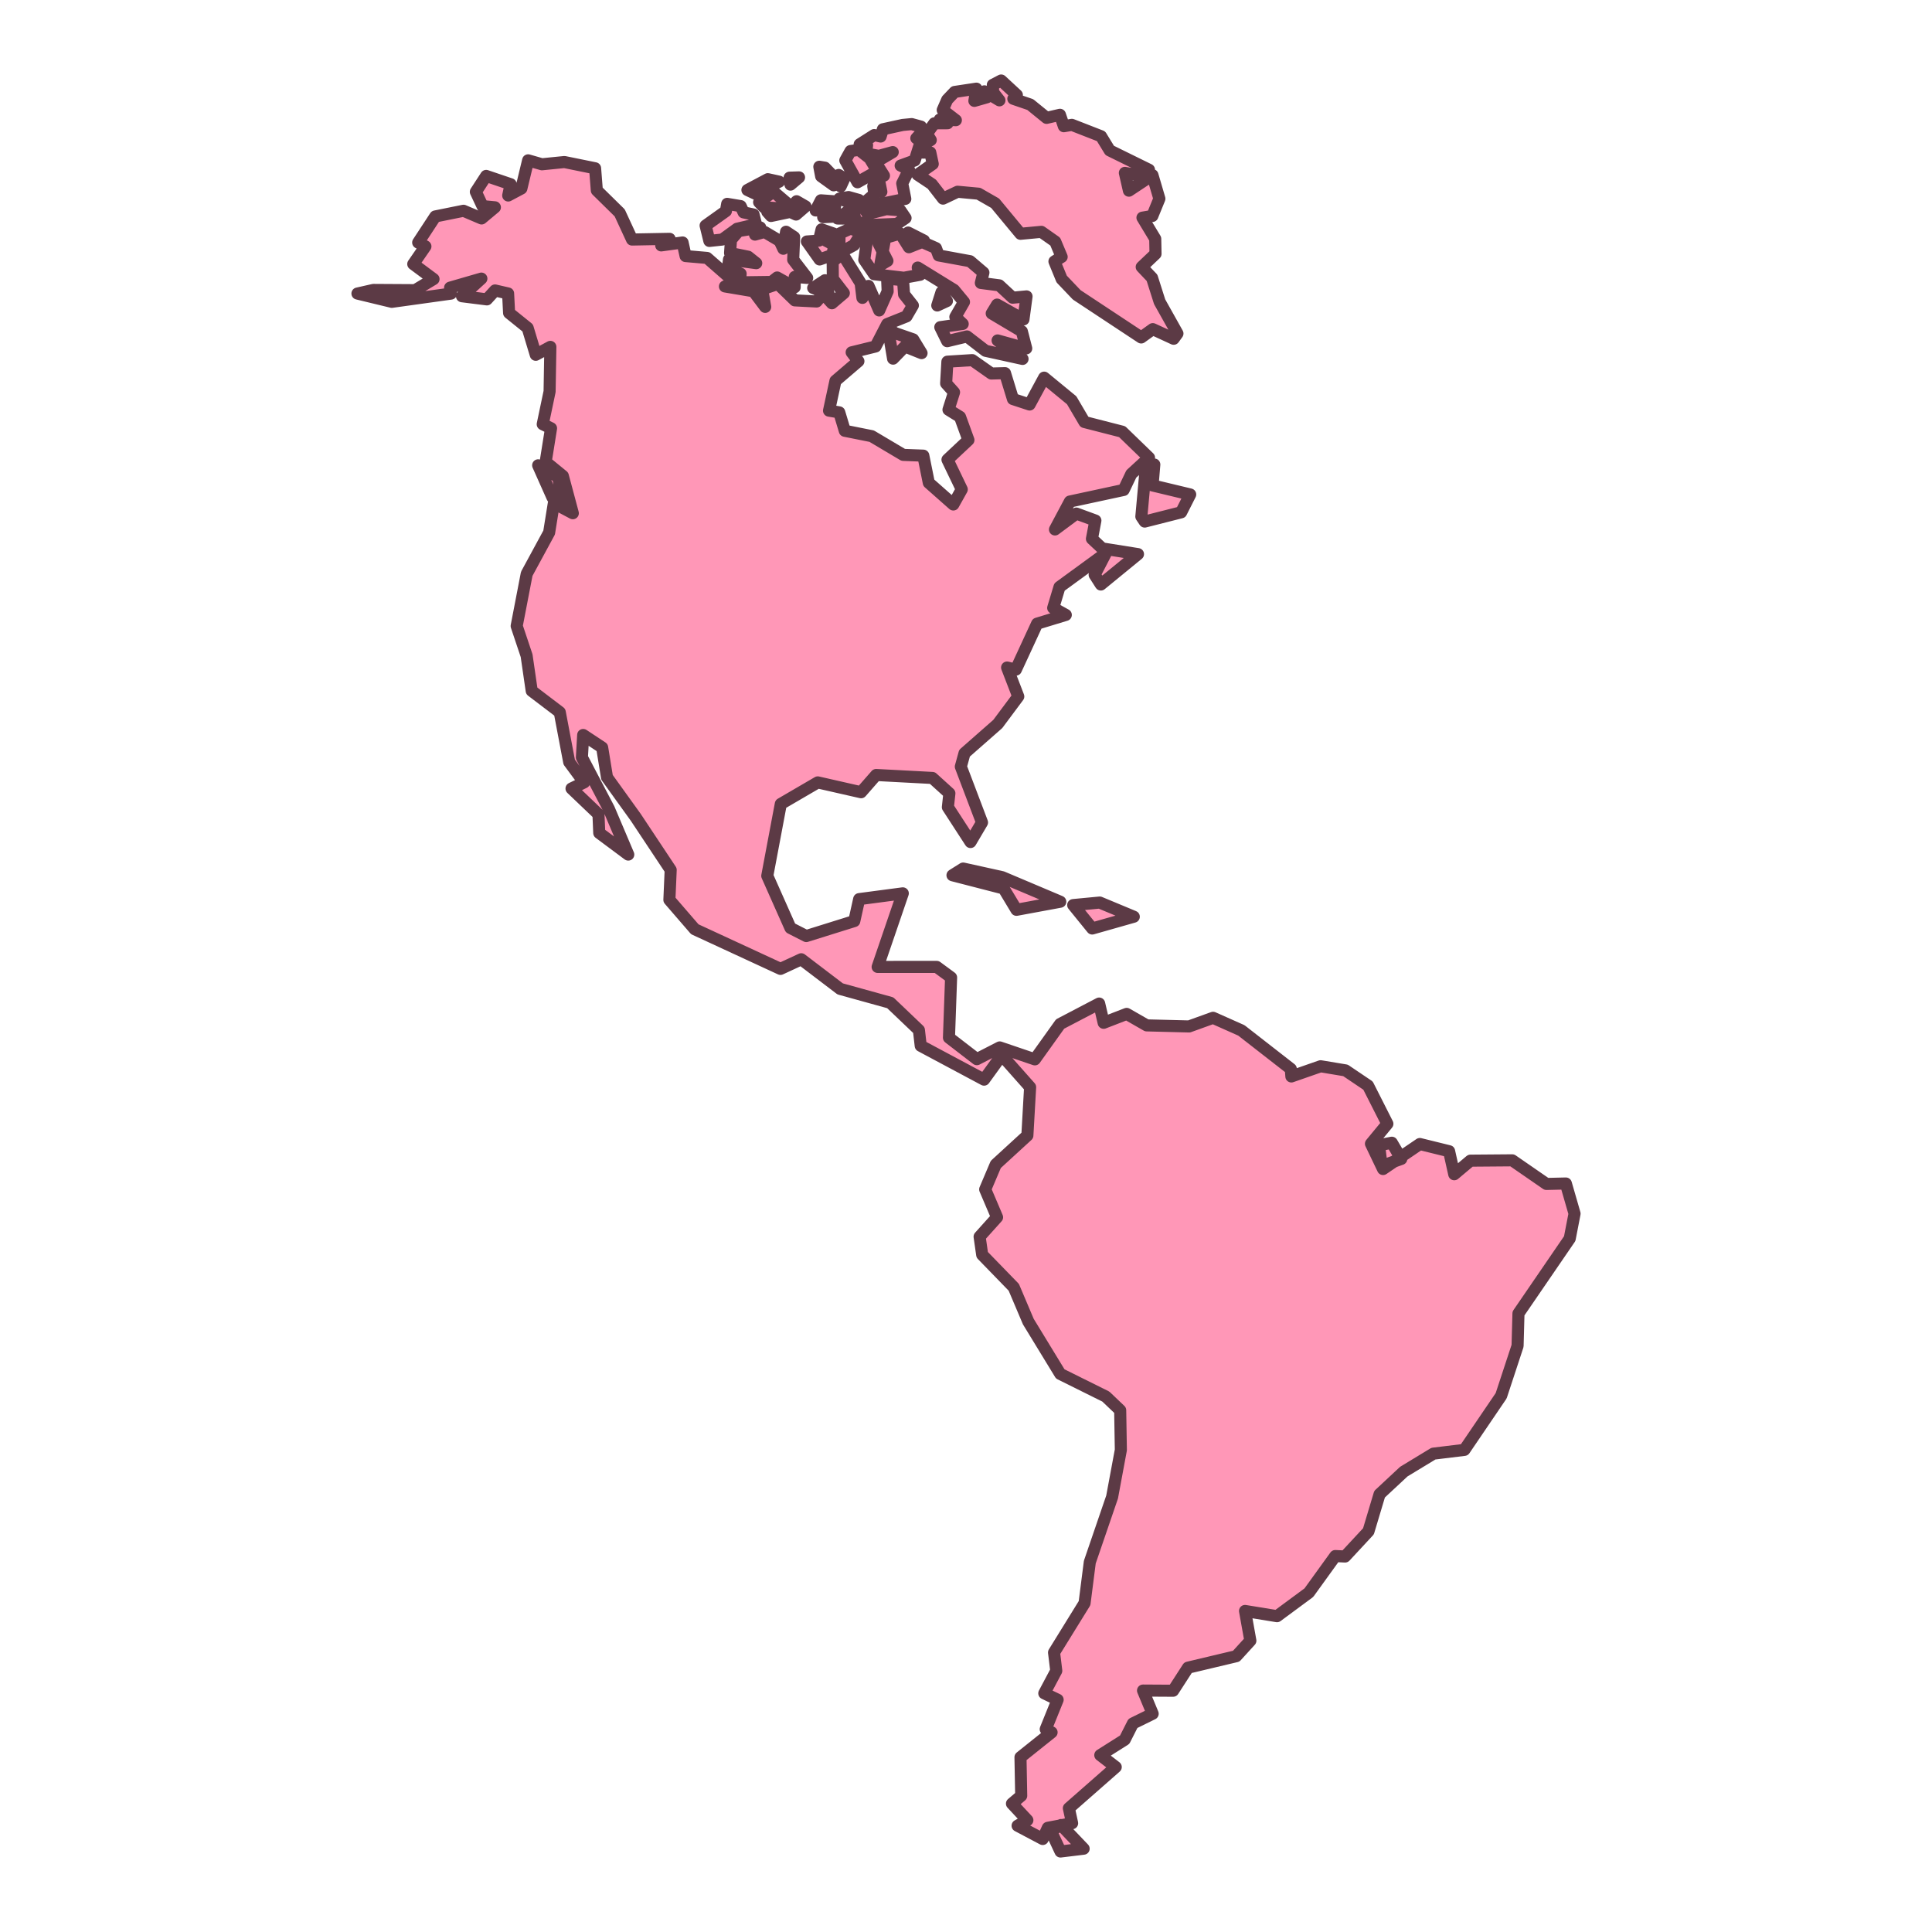
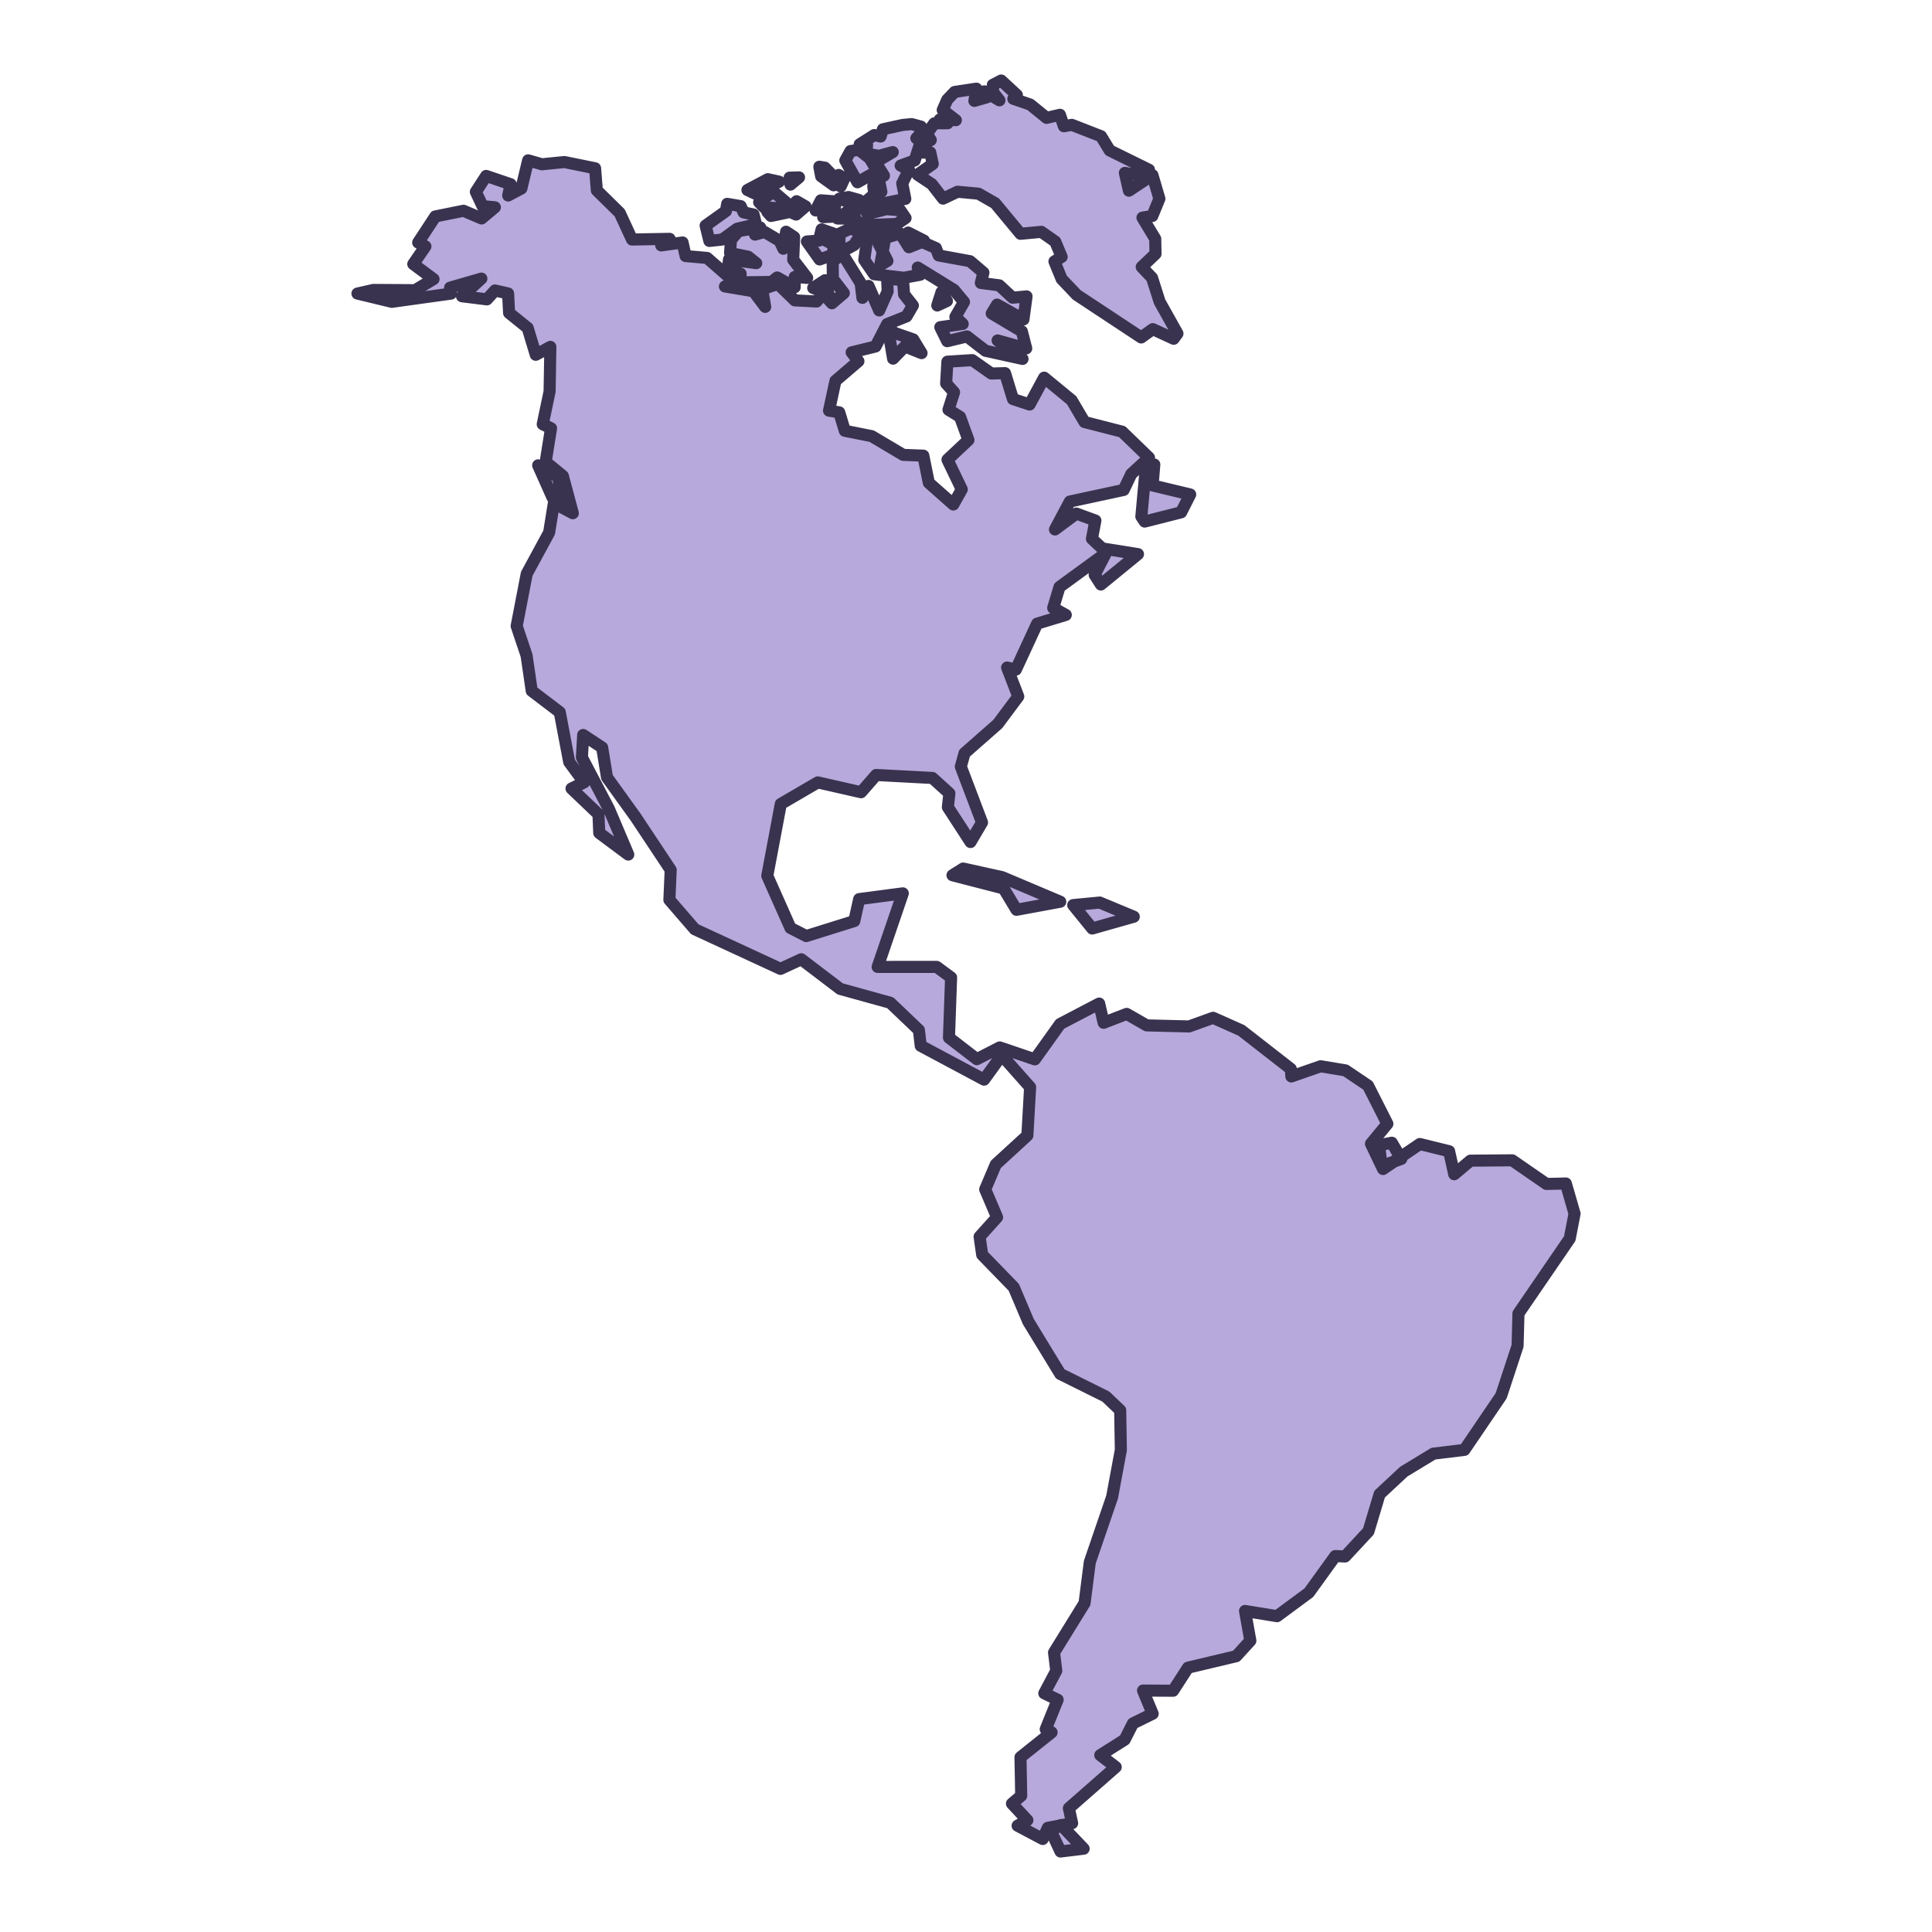
<svg xmlns="http://www.w3.org/2000/svg" viewBox="0 0 240 240">
-   <path d="M160.419,133.72L164.05,132.454L167.142,132.968L169.94,134.855L172.346,139.604L170.305,142.08L171.807,145.219L176.379,142.113L180.012,143.008L180.652,145.869L182.661,144.181L187.856,144.14L192.104,147.074L194.516,147.018L195.597,150.765L194.997,153.863L188.629,163.162L188.519,167.19L186.48,173.385L181.913,180.108L178.064,180.577L174.384,182.81L171.376,185.613L169.995,190.225L167.09,193.355L165.876,193.297L162.591,197.847L158.635,200.769L154.662,200.119L155.324,203.813L153.57,205.739L147.576,207.163L145.725,210.029L141.991,210.007L143.188,212.886L140.735,214.092L139.712,216.112L136.681,218.028L138.601,219.509L132.778,224.622L133.184,226.485L130.165,227.056L129.529,228.446L126.41,226.795L127.624,226.11L125.711,224.054L126.858,223.078L126.768,218.289L130.632,215.2L129.903,214.808L131.384,211.147L129.726,210.35L131.213,207.55L130.937,205.28L134.728,199.147L135.38,194.05L138.15,185.964L139.236,180.119L139.154,175.187L137.372,173.488L131.71,170.676L127.742,164.174L125.935,159.913L122.012,155.874L121.69,153.627L123.859,151.214L122.384,147.748L123.698,144.652L127.624,141.053L127.965,135.052L124.442,131.081L122.245,134.116L114.375,129.912L114.151,127.963L110.59,124.566L104.369,122.844L99.534,119.163L96.954,120.358L86.31,115.435L83.154,111.784L83.315,108.066L78.974,101.528L75.405,96.567L74.801,92.857L72.445,91.302L72.287,94.087L75.636,100.478L78.045,106.158L74.441,103.474L74.344,101.15L70.996,97.954L72.569,97.188L70.709,94.668L69.535,88.47L66.053,85.822L65.416,81.445L64.183,77.764L65.433,71.282L68.216,66.153L68.802,62.507L71.157,63.755L69.918,59.124L67.785,57.379L68.452,53.201L67.42,52.699L68.273,48.632L68.367,43.089L66.555,44.073L65.549,40.734L63.241,38.874L63.118,36.456L61.495,36.082L60.484,37.19L57.39,36.801L59.798,34.608L55.915,35.732L56.024,36.472L48.67,37.496L44.403,36.465L46.383,36.016L51.562,36.046L53.854,34.671L51.338,32.801L52.847,30.61L51.949,30.129L54.072,26.889L57.579,26.181L59.821,27.137L61.477,25.752L59.942,25.607L59.111,23.83L60.395,21.854L63.436,22.885L63.132,24.285L64.766,23.416L65.607,19.917L67.32,20.408L70.112,20.128L73.925,20.904L74.14,23.649L76.982,26.443L78.513,29.756L83.182,29.669L82.137,30.484L84.791,30.121L85.167,31.809L87.837,32.041L91.326,35.093L90.055,35.582L93.599,36.181L95.056,38.123L94.68,35.934L96.626,35.266L98.736,37.313L101.444,37.453L102.272,36.489L103.342,37.673L104.824,36.411L103.457,34.635L103.437,32.482L104.633,31.516L106.912,35.172L107.133,37.003L107.89,35.519L109.216,38.564L110.267,36.191L110.201,34.608L112.18,34.805L112.307,36.561L113.4,37.947L112.611,39.301L110.205,40.26L108.766,43.041L105.797,43.77L106.635,44.87L103.783,47.311L102.986,51.012L104.256,51.225L104.944,53.512L108.286,54.181L112.203,56.507L114.698,56.602L115.379,59.974L118.426,62.668L119.474,60.794L117.699,57.102L120.301,54.66L119.257,51.787L117.824,50.897L118.515,48.73L117.532,47.632L117.689,44.929L120.779,44.735L123.149,46.4L124.848,46.354L125.833,49.57L127.901,50.25L129.709,46.912L133.127,49.722L134.716,52.424L139.397,53.623L142.736,56.856L140.534,58.878L139.587,60.863L132.902,62.303L131.053,65.772L133.712,63.797L136.074,64.664L135.645,66.933L136.923,68.127L141.365,68.835L136.753,72.61L135.981,71.402L137.373,68.716L131.616,72.916L130.832,75.519L132.397,76.387L128.834,77.472L126.193,83.186L125.106,82.923L126.494,86.522L123.946,89.938L119.817,93.567L119.358,95.233L121.99,102.171L120.559,104.599L117.749,100.269L117.936,98.553L115.826,96.64L108.841,96.271L106.964,98.415L101.588,97.192L96.995,99.87L95.314,108.799L98.195,115.276L100.159,116.28L106.123,114.417L106.729,111.692L112.148,110.976L109.024,120.114L116.36,120.111L118.149,121.428L117.884,128.904L121.348,131.574L124.189,130.114L128.553,131.597L131.694,127.203L136.542,124.666L137.1,127.054L139.959,125.949L142.451,127.377L147.71,127.509L150.691,126.434L154.205,127.998L160.35,132.786ZM135.681,115.342L133.317,112.431L136.616,112.118L140.843,113.877ZM118.589,11.422L121.291,11.013L121.041,12.53L122.59,12.087L122.286,11.346L124.153,12.465L123.376,11.474L123.331,10.54L124.37,10L126.319,11.802L125.881,12.271L127.98,12.989L130.012,14.642L131.671,14.259L132.155,15.679L133.151,15.509L136.774,16.922L137.853,18.688L142.73,21.085L141.736,21.812L139.735,21.476L140.24,23.687L143.161,21.752L144.023,24.685L143.147,26.83L141.92,27.037L143.507,29.665L143.543,31.534L141.828,33.162L143.109,34.512L144.054,37.486L146.267,41.433L145.796,42.082L143.203,40.886L141.764,41.92L133.757,36.63L131.885,34.664L130.987,32.476L131.883,31.909L131.085,30.012L129.36,28.799L126.767,29.043L123.618,25.243L121.556,24.061L118.952,23.819L117.146,24.674L115.756,22.879L113.982,21.697L115.869,20.37L115.562,18.937L114.639,18.957L114.885,17.819L115.624,17.4L115.134,16.61L116.062,15.32L117.713,15.31L116.74,14.842L118.74,14.929L117.107,13.669L117.663,12.395ZM119.649,107.894L124.501,108.966L131.71,112.015L126.271,113.02L124.673,110.365L118.321,108.727ZM131.738,230L130.536,227.424L131.804,226.708L134.614,229.651ZM67.895,58.31L69.356,59.306L69.935,62.89L68.635,61.802L66.853,57.803ZM99.26,22.035L98.193,22.934L98.084,22.072ZM96.791,22.567L93.797,24.049L92.847,23.603L95.383,22.258ZM98.955,24.997L100.064,25.637L98.888,26.653L98.165,26.323L95.773,26.83L95.313,26.312L97.234,25.9L94.905,25.753L94.3,25.12L96.075,23.797L98.293,25.691ZM93.789,29.143L94.975,28.811L96.845,29.918L97.308,30.902L97.646,28.786L98.652,29.45L98.534,32.262L100.272,34.523L98.727,34.398L98.718,35.683L96.541,34.47L95.842,35.022L91.92,35.074L92.004,34.002L90.436,33.272L90.557,32.235L93.942,32.691L92.932,31.887L90.692,31.433L90.807,29.786L91.742,28.705L94.44,28.254ZM92.372,26.384L93.613,26.648L93.914,27.865L91.563,28.416L89.723,29.757L88.121,29.929L87.654,28.023L90.176,26.224L90.333,25.323L92.012,25.605ZM112.134,15.521L113.259,15.415L114.414,15.73L114.626,16.313L113.83,17.173L114.391,17.523L113.631,19.932L111.883,20.57L112.922,21.079L112.078,22.78L112.46,24.706L109.472,25.324L107.465,25.109L108.616,24.125L108.479,23.118L109.486,23.826L109.22,22.498L108.477,21.88L109.809,21.821L108.486,19.725L109.351,19.808L110.899,18.893L109.173,19.363L107.61,19.072L107.712,18.024L106.79,17.925L108.599,16.778L109.393,16.96L109.674,16.06ZM105.533,27.161L104.047,27.144L105.173,26.341ZM102.06,28.494L103.56,29.017L102.64,29.916L103.62,30.421L103.418,31.664L101.817,32.231L100.236,29.997L101.724,29.891ZM111.136,41.359L113.437,42.157L114.479,43.867L112.41,43.039L110.941,44.551L110.299,40.731ZM103.828,25.019L103.533,26.913L102.258,26.977L102.755,26.091L101.327,26.145L101.975,24.884ZM102.466,20.825L103.601,21.994L103.564,23.02L102.007,21.901L101.781,20.714ZM106.701,18.617L108.033,19.665L108.985,21.253L106.524,22.644L105.009,19.926L105.656,18.762ZM105.406,24.477L106.696,24.839L107.791,26.58L110.107,25.982L111.838,26.124L112.492,27.087L111.42,27.818L108.072,27.946L106.295,27.515L105.876,25.284L104.263,24.679ZM104.887,22.167L104.429,23.16L104.188,21.733ZM105.634,28.404L107.086,28.847L106.092,30.439L104.272,31.429L104.288,29.018ZM102.484,34.812L102.947,36.568L101.017,35.772ZM143.393,57.706L143.175,60.303L147.851,61.424L146.728,63.642L142.201,64.79L141.783,64.167L142.301,58.454ZM109.342,32.943L109.964,29.551L111.833,29.002L112.907,30.713L114.547,30.06L116.264,30.819L116.605,31.732L120.502,32.447L122.164,33.864L121.844,35.148L124.13,35.444L125.791,36.981L127.521,36.819L127.138,39.68L123.864,37.837L123.195,38.936L126.939,41.163L127.482,43.28L123.926,42.29L127.023,44.587L122.428,43.577L120.118,41.793L117.666,42.384L116.807,40.641L119.591,40.241L118.677,39.372L119.75,37.514L118.508,36.013L114.004,33.236L114.304,34.132L112.288,34.504L108.591,34.068L107.364,32.275L107.676,29.995L108.48,29.044L109.935,29.035L109.14,30.253L110.242,32.41ZM116.955,36.297L117.631,37.392L116.432,37.947ZM112.812,28.886L114.778,29.884L113.102,30.166ZM172.894,141.953L174.072,143.965L171.632,144.849L171.315,142.261Z" fill="#ff97b7" stroke="#5c3a45" stroke-width="1.5" stroke-linejoin="round" />
+   <path d="M160.419,133.72L164.05,132.454L167.142,132.968L169.94,134.855L172.346,139.604L170.305,142.08L171.807,145.219L176.379,142.113L180.012,143.008L180.652,145.869L182.661,144.181L187.856,144.14L192.104,147.074L194.516,147.018L195.597,150.765L194.997,153.863L188.629,163.162L188.519,167.19L186.48,173.385L181.913,180.108L178.064,180.577L174.384,182.81L171.376,185.613L169.995,190.225L167.09,193.355L165.876,193.297L162.591,197.847L158.635,200.769L154.662,200.119L155.324,203.813L153.57,205.739L147.576,207.163L145.725,210.029L141.991,210.007L143.188,212.886L140.735,214.092L139.712,216.112L136.681,218.028L138.601,219.509L132.778,224.622L133.184,226.485L130.165,227.056L129.529,228.446L126.41,226.795L127.624,226.11L125.711,224.054L126.858,223.078L126.768,218.289L130.632,215.2L129.903,214.808L131.384,211.147L129.726,210.35L131.213,207.55L130.937,205.28L134.728,199.147L135.38,194.05L138.15,185.964L139.236,180.119L139.154,175.187L137.372,173.488L131.71,170.676L127.742,164.174L125.935,159.913L122.012,155.874L121.69,153.627L123.859,151.214L122.384,147.748L123.698,144.652L127.624,141.053L127.965,135.052L124.442,131.081L122.245,134.116L114.375,129.912L114.151,127.963L110.59,124.566L104.369,122.844L99.534,119.163L96.954,120.358L86.31,115.435L83.154,111.784L83.315,108.066L78.974,101.528L75.405,96.567L74.801,92.857L72.445,91.302L72.287,94.087L75.636,100.478L78.045,106.158L74.441,103.474L74.344,101.15L70.996,97.954L72.569,97.188L70.709,94.668L69.535,88.47L66.053,85.822L65.416,81.445L64.183,77.764L65.433,71.282L68.216,66.153L68.802,62.507L71.157,63.755L69.918,59.124L67.785,57.379L68.452,53.201L67.42,52.699L68.273,48.632L68.367,43.089L66.555,44.073L65.549,40.734L63.241,38.874L63.118,36.456L61.495,36.082L60.484,37.19L57.39,36.801L59.798,34.608L55.915,35.732L56.024,36.472L48.67,37.496L44.403,36.465L46.383,36.016L51.562,36.046L53.854,34.671L51.338,32.801L52.847,30.61L51.949,30.129L54.072,26.889L57.579,26.181L59.821,27.137L61.477,25.752L59.942,25.607L59.111,23.83L60.395,21.854L63.436,22.885L63.132,24.285L64.766,23.416L65.607,19.917L67.32,20.408L70.112,20.128L73.925,20.904L74.14,23.649L76.982,26.443L78.513,29.756L83.182,29.669L82.137,30.484L84.791,30.121L85.167,31.809L87.837,32.041L91.326,35.093L90.055,35.582L93.599,36.181L95.056,38.123L94.68,35.934L96.626,35.266L98.736,37.313L101.444,37.453L102.272,36.489L103.342,37.673L104.824,36.411L103.457,34.635L103.437,32.482L104.633,31.516L106.912,35.172L107.133,37.003L107.89,35.519L109.216,38.564L110.267,36.191L110.201,34.608L112.18,34.805L112.307,36.561L113.4,37.947L112.611,39.301L110.205,40.26L108.766,43.041L105.797,43.77L106.635,44.87L103.783,47.311L102.986,51.012L104.256,51.225L104.944,53.512L108.286,54.181L112.203,56.507L114.698,56.602L115.379,59.974L118.426,62.668L119.474,60.794L117.699,57.102L120.301,54.66L119.257,51.787L117.824,50.897L118.515,48.73L117.532,47.632L117.689,44.929L120.779,44.735L123.149,46.4L124.848,46.354L125.833,49.57L127.901,50.25L129.709,46.912L133.127,49.722L134.716,52.424L139.397,53.623L142.736,56.856L140.534,58.878L139.587,60.863L132.902,62.303L131.053,65.772L133.712,63.797L136.074,64.664L135.645,66.933L136.923,68.127L141.365,68.835L136.753,72.61L135.981,71.402L137.373,68.716L131.616,72.916L130.832,75.519L132.397,76.387L128.834,77.472L126.193,83.186L125.106,82.923L126.494,86.522L123.946,89.938L119.817,93.567L119.358,95.233L121.99,102.171L120.559,104.599L117.749,100.269L117.936,98.553L115.826,96.64L108.841,96.271L106.964,98.415L101.588,97.192L96.995,99.87L95.314,108.799L98.195,115.276L100.159,116.28L106.123,114.417L106.729,111.692L112.148,110.976L109.024,120.114L116.36,120.111L118.149,121.428L117.884,128.904L121.348,131.574L124.189,130.114L128.553,131.597L131.694,127.203L136.542,124.666L137.1,127.054L139.959,125.949L142.451,127.377L147.71,127.509L150.691,126.434L154.205,127.998L160.35,132.786ZM135.681,115.342L133.317,112.431L136.616,112.118L140.843,113.877ZM118.589,11.422L121.291,11.013L121.041,12.53L122.59,12.087L122.286,11.346L124.153,12.465L123.376,11.474L123.331,10.54L124.37,10L126.319,11.802L125.881,12.271L127.98,12.989L130.012,14.642L131.671,14.259L132.155,15.679L133.151,15.509L136.774,16.922L137.853,18.688L142.73,21.085L141.736,21.812L139.735,21.476L140.24,23.687L143.161,21.752L144.023,24.685L143.147,26.83L141.92,27.037L143.507,29.665L143.543,31.534L141.828,33.162L143.109,34.512L144.054,37.486L146.267,41.433L145.796,42.082L143.203,40.886L141.764,41.92L133.757,36.63L131.885,34.664L130.987,32.476L131.883,31.909L131.085,30.012L129.36,28.799L126.767,29.043L123.618,25.243L121.556,24.061L118.952,23.819L117.146,24.674L115.756,22.879L113.982,21.697L115.869,20.37L115.562,18.937L114.639,18.957L114.885,17.819L115.624,17.4L115.134,16.61L116.062,15.32L117.713,15.31L116.74,14.842L118.74,14.929L117.107,13.669L117.663,12.395ZM119.649,107.894L124.501,108.966L131.71,112.015L126.271,113.02L124.673,110.365L118.321,108.727ZM131.738,230L130.536,227.424L131.804,226.708L134.614,229.651ZM67.895,58.31L69.356,59.306L69.935,62.89L68.635,61.802L66.853,57.803ZM99.26,22.035L98.193,22.934L98.084,22.072ZM96.791,22.567L93.797,24.049L92.847,23.603L95.383,22.258ZM98.955,24.997L100.064,25.637L98.888,26.653L98.165,26.323L95.773,26.83L95.313,26.312L97.234,25.9L94.905,25.753L94.3,25.12L96.075,23.797L98.293,25.691ZM93.789,29.143L94.975,28.811L96.845,29.918L97.308,30.902L97.646,28.786L98.652,29.45L98.534,32.262L100.272,34.523L98.727,34.398L98.718,35.683L96.541,34.47L95.842,35.022L91.92,35.074L92.004,34.002L90.436,33.272L90.557,32.235L93.942,32.691L92.932,31.887L90.692,31.433L90.807,29.786L91.742,28.705L94.44,28.254ZM92.372,26.384L93.613,26.648L93.914,27.865L91.563,28.416L89.723,29.757L88.121,29.929L87.654,28.023L90.176,26.224L90.333,25.323L92.012,25.605ZM112.134,15.521L113.259,15.415L114.414,15.73L114.626,16.313L113.83,17.173L114.391,17.523L113.631,19.932L111.883,20.57L112.922,21.079L112.078,22.78L112.46,24.706L109.472,25.324L107.465,25.109L108.616,24.125L108.479,23.118L109.486,23.826L109.22,22.498L108.477,21.88L109.809,21.821L108.486,19.725L109.351,19.808L110.899,18.893L109.173,19.363L107.61,19.072L107.712,18.024L106.79,17.925L108.599,16.778L109.393,16.96L109.674,16.06ZM105.533,27.161L104.047,27.144L105.173,26.341ZM102.06,28.494L103.56,29.017L102.64,29.916L103.62,30.421L103.418,31.664L101.817,32.231L100.236,29.997L101.724,29.891ZM111.136,41.359L113.437,42.157L114.479,43.867L112.41,43.039L110.941,44.551L110.299,40.731ZM103.828,25.019L103.533,26.913L102.258,26.977L102.755,26.091L101.327,26.145L101.975,24.884ZM102.466,20.825L103.601,21.994L103.564,23.02L102.007,21.901L101.781,20.714ZM106.701,18.617L108.033,19.665L108.985,21.253L106.524,22.644L105.009,19.926L105.656,18.762ZM105.406,24.477L106.696,24.839L107.791,26.58L110.107,25.982L111.838,26.124L112.492,27.087L111.42,27.818L108.072,27.946L106.295,27.515L105.876,25.284L104.263,24.679ZM104.887,22.167L104.429,23.16L104.188,21.733ZM105.634,28.404L107.086,28.847L106.092,30.439L104.272,31.429L104.288,29.018ZM102.484,34.812L102.947,36.568L101.017,35.772ZM143.393,57.706L143.175,60.303L147.851,61.424L146.728,63.642L142.201,64.79L141.783,64.167L142.301,58.454ZM109.342,32.943L109.964,29.551L111.833,29.002L112.907,30.713L114.547,30.06L116.264,30.819L116.605,31.732L120.502,32.447L122.164,33.864L121.844,35.148L124.13,35.444L125.791,36.981L127.521,36.819L127.138,39.68L123.864,37.837L123.195,38.936L126.939,41.163L127.482,43.28L123.926,42.29L127.023,44.587L122.428,43.577L120.118,41.793L117.666,42.384L116.807,40.641L119.591,40.241L118.677,39.372L119.75,37.514L118.508,36.013L114.004,33.236L114.304,34.132L112.288,34.504L108.591,34.068L107.364,32.275L107.676,29.995L108.48,29.044L109.935,29.035L109.14,30.253L110.242,32.41ZM116.955,36.297L117.631,37.392L116.432,37.947ZM112.812,28.886L114.778,29.884L113.102,30.166ZM172.894,141.953L174.072,143.965L171.632,144.849L171.315,142.261Z" fill="#b7a9db" stroke="#39334f" stroke-width="1.5" stroke-linejoin="round" />
</svg>
